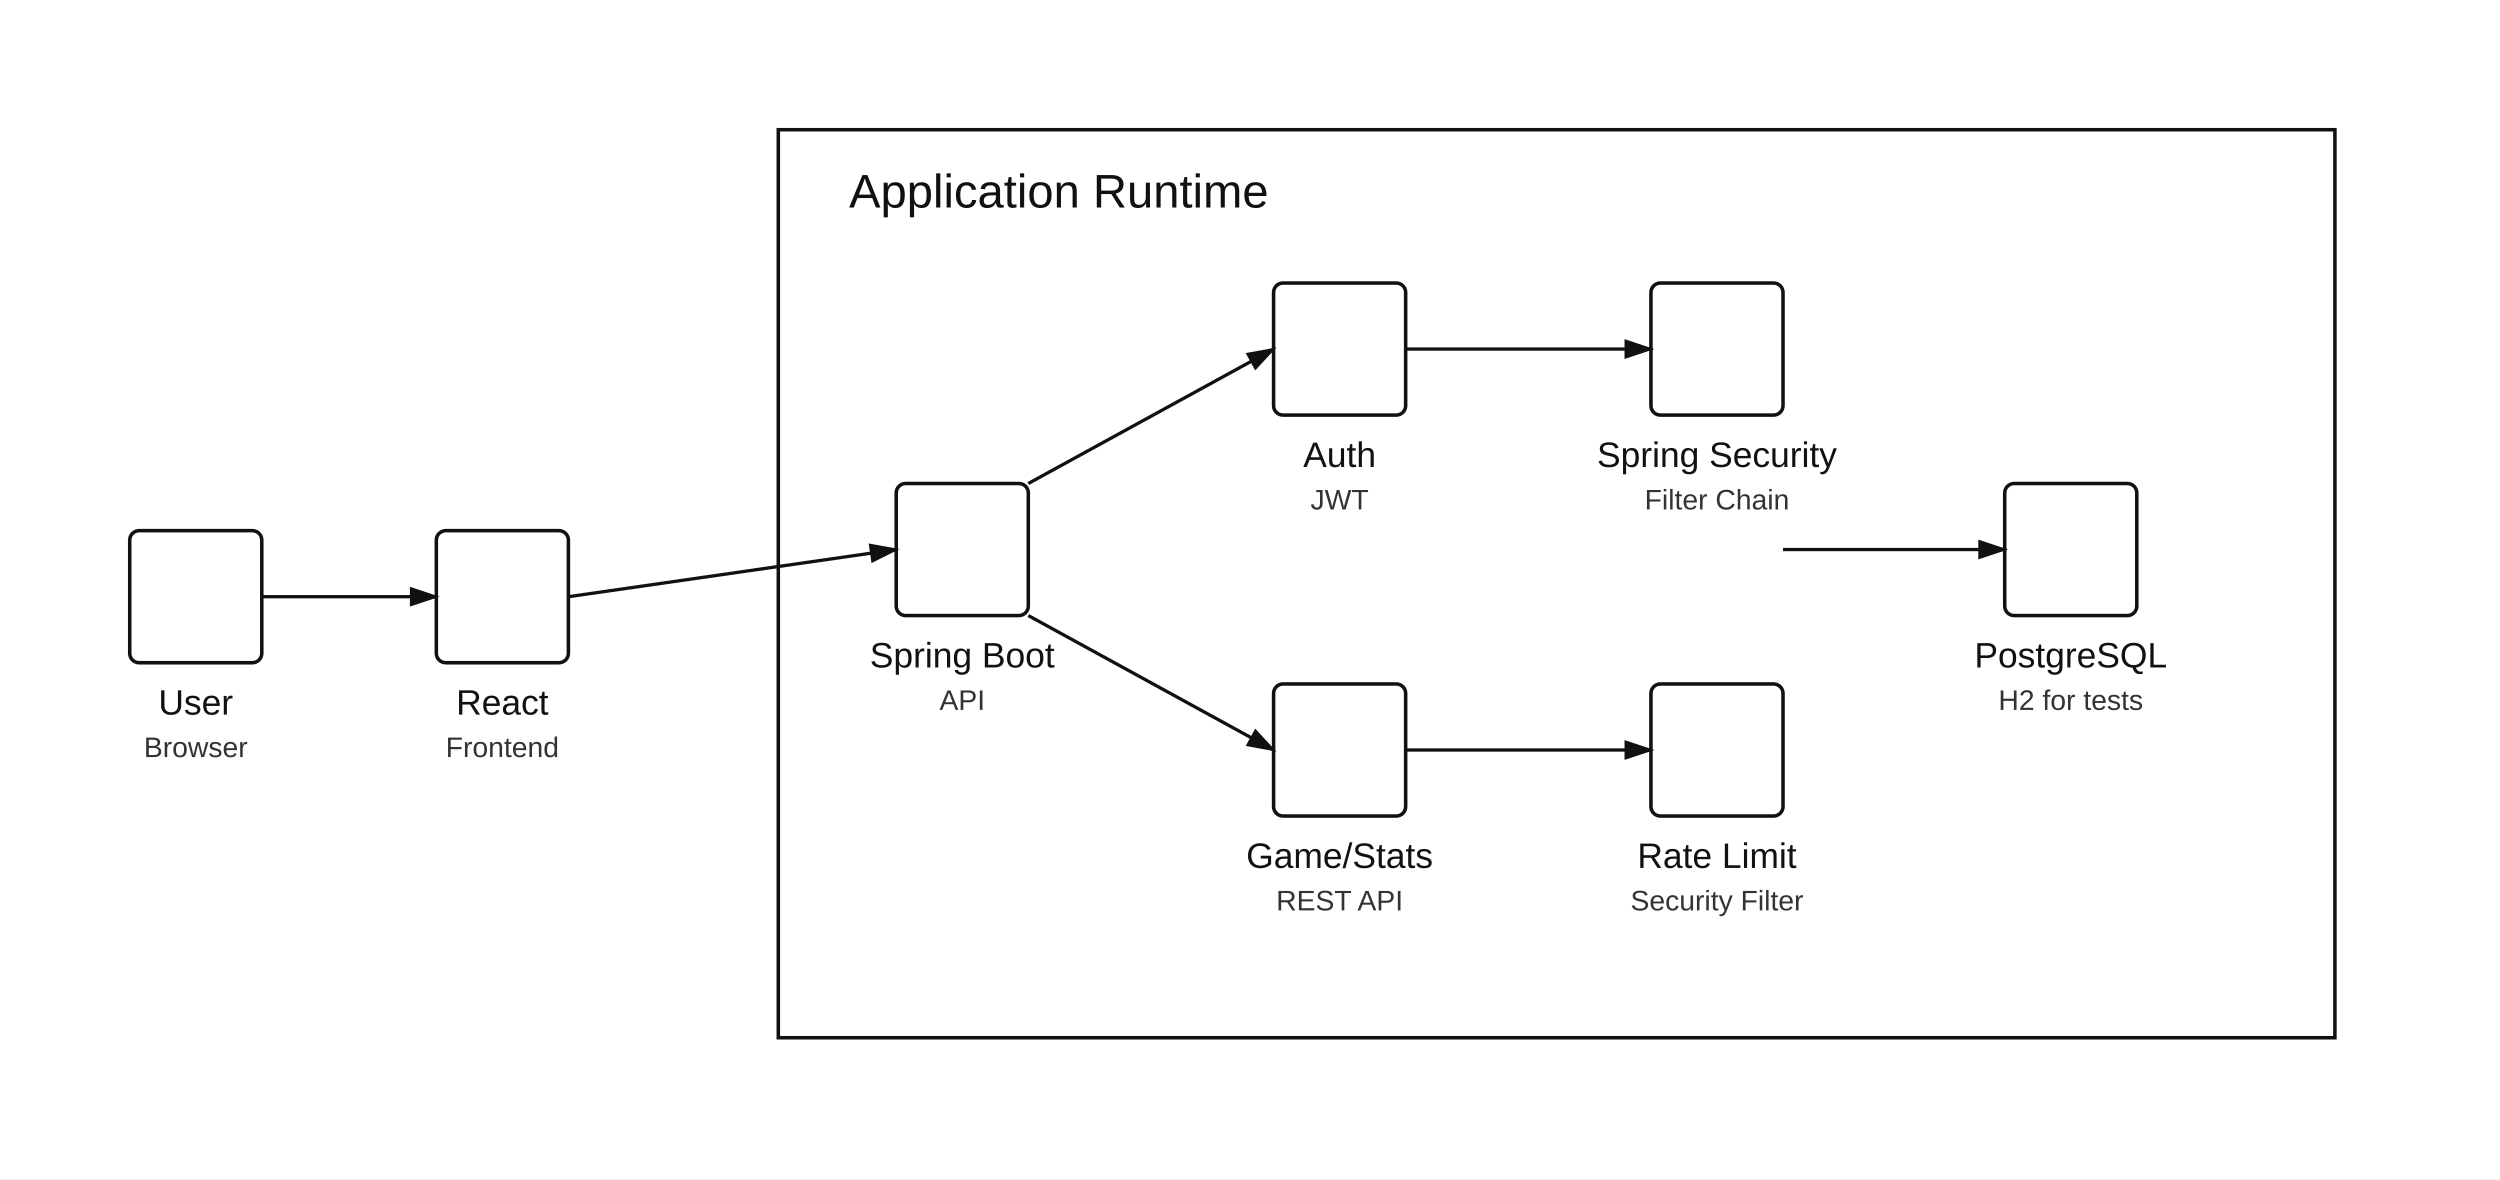
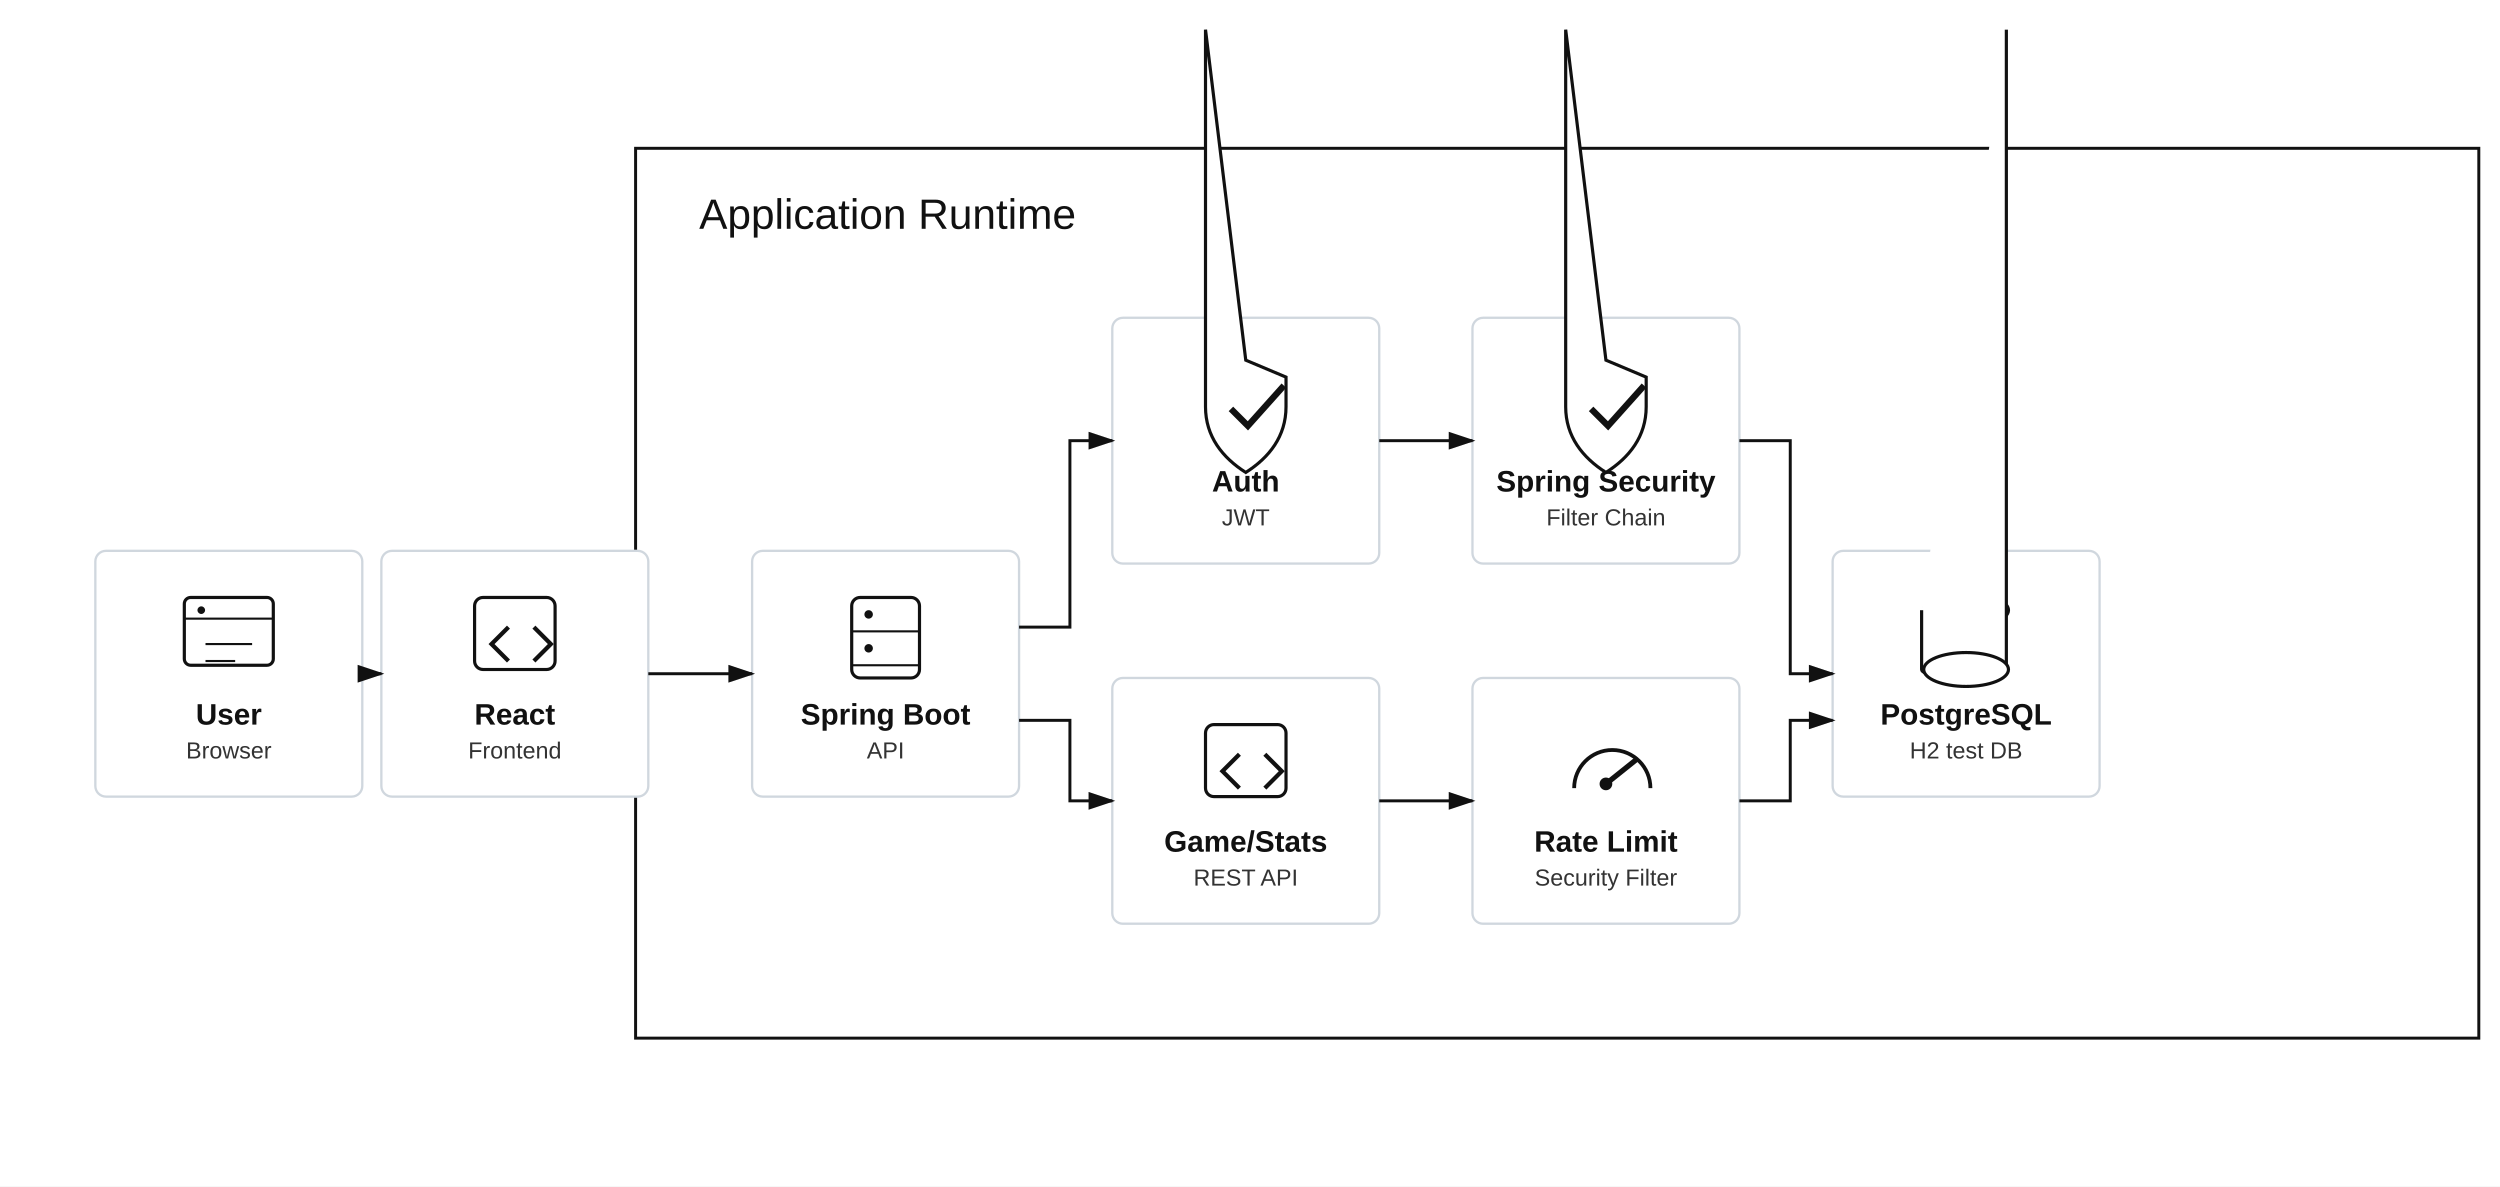
- <svg xmlns="http://www.w3.org/2000/svg" width="1060" height="500" viewBox="0 0 1060 500" role="img" aria-labelledby="title desc">
+ <svg xmlns="http://www.w3.org/2000/svg" width="1180" height="560" viewBox="0 0 1180 560" role="img" aria-labelledby="title desc">
  <defs>
    <marker id="arrow" markerWidth="10" markerHeight="10" refX="8" refY="3" orient="auto" markerUnits="strokeWidth">
      <path d="M0,0 L0,6 L9,3 z" fill="#111" />
    </marker>
  </defs>
-   <style>.label,.svc,.sub,.cloud-title,.awslogo{font-family:Arial,Helvetica,sans-serif;fill:#111}.cloud-title{font-size:20px}.awslogo{font-size:15px;font-weight:bold;fill:#fff}.svc{font-size:15px}.sub{font-size:12px;fill:#333}.caption{font-size:13px;fill:#333}.arrow{stroke:#111;stroke-width:1.4;fill:none;marker-end:url(#arrow)}</style>
+   <style>.svc,.sub,.edge,.cloud-title,.awslogo{font-family:Arial,Helvetica,sans-serif;fill:#111}.cloud-title{font-size:20px}.awslogo{font-size:15px;font-weight:700;fill:#fff}.svc{font-size:14px;font-weight:600}.sub{font-size:11px;fill:#333}.edge{font-size:11px;fill:#333}.arrow{stroke:#111;stroke-width:1.4;fill:none;marker-end:url(#arrow)}</style>
  <rect width="100%" height="100%" fill="#fff" />
-   <g>
-     <rect x="55" y="225" width="56" height="56" rx="4" fill="#fff" stroke="#111" stroke-width="1.5" />
-     <text x="83" y="303" text-anchor="middle" class="svc">
-       <tspan x="83" dy="0">User</tspan>
+   <rect x="300" y="70" width="870" height="420" fill="#fff" stroke="#111" stroke-width="1.4" />
+   <text x="330" y="108" class="cloud-title">Application Runtime</text>
+   <g id="user">
+     <rect x="45" y="260" width="126" height="116" rx="5" fill="#fff" stroke="#d0d7de" stroke-width="1.1" />
+     <rect x="87" y="282" width="42" height="32" rx="3" fill="#fff" stroke="#111" stroke-width="1.5" />
+     <line x1="87" y1="292" x2="129" y2="292" stroke="#111" />
+     <circle cx="95" cy="288" r="1.8" fill="#111" />
+     <line x1="97" y1="304" x2="119" y2="304" stroke="#111" />
+     <line x1="97" y1="312" x2="111" y2="312" stroke="#111" />
+     <text x="108" y="342" text-anchor="middle" class="svc">
+       <tspan x="108" dy="0">User</tspan>
    </text>
-     <text x="83" y="321" text-anchor="middle" class="sub">
-       <tspan x="83" dy="0">Browser</tspan>
+     <text x="108" y="358" text-anchor="middle" class="sub">
+       <tspan x="108" dy="0">Browser</tspan>
    </text>
  </g>
-   <g>
-     <rect x="185" y="225" width="56" height="56" rx="4" fill="#fff" stroke="#111" stroke-width="1.5" />
-     <text x="213" y="303" text-anchor="middle" class="svc">
-       <tspan x="213" dy="0">React</tspan>
+   <g id="react">
+     <rect x="180" y="260" width="126" height="116" rx="5" fill="#fff" stroke="#d0d7de" stroke-width="1.1" />
+     <rect x="224" y="282" width="38" height="34" rx="4" fill="#fff" stroke="#111" stroke-width="1.5" />
+     <path d="M240 296l-8 8 8 8M252 296l8 8-8 8" fill="none" stroke="#111" stroke-width="2" />
+     <text x="243" y="342" text-anchor="middle" class="svc">
+       <tspan x="243" dy="0">React</tspan>
    </text>
-     <text x="213" y="321" text-anchor="middle" class="sub">
-       <tspan x="213" dy="0">Frontend</tspan>
+     <text x="243" y="358" text-anchor="middle" class="sub">
+       <tspan x="243" dy="0">Frontend</tspan>
    </text>
  </g>
-   <rect x="330" y="55" width="660" height="385" fill="#fff" stroke="#111" stroke-width="1.5" />
-   <text x="360" y="88" class="cloud-title">Application Runtime</text>
-   <g>
-     <rect x="380" y="205" width="56" height="56" rx="4" fill="#fff" stroke="#111" stroke-width="1.5" />
-     <text x="408" y="283" text-anchor="middle" class="svc">
-       <tspan x="408" dy="0">Spring Boot</tspan>
+   <g id="api">
+     <rect x="355" y="260" width="126" height="116" rx="5" fill="#fff" stroke="#d0d7de" stroke-width="1.1" />
+     <rect x="402" y="282" width="32" height="38" rx="4" fill="#fff" stroke="#111" stroke-width="1.5" />
+     <line x1="402" y1="298" x2="434" y2="298" stroke="#111" />
+     <line x1="402" y1="314" x2="434" y2="314" stroke="#111" />
+     <circle cx="410" cy="290" r="2" fill="#111" />
+     <circle cx="410" cy="306" r="2" fill="#111" />
+     <text x="418" y="342" text-anchor="middle" class="svc">
+       <tspan x="418" dy="0">Spring Boot</tspan>
    </text>
-     <text x="408" y="301" text-anchor="middle" class="sub">
-       <tspan x="408" dy="0">API</tspan>
+     <text x="418" y="358" text-anchor="middle" class="sub">
+       <tspan x="418" dy="0">API</tspan>
    </text>
  </g>
-   <g>
-     <rect x="540" y="120" width="56" height="56" rx="4" fill="#fff" stroke="#111" stroke-width="1.5" />
-     <text x="568" y="198" text-anchor="middle" class="svc">
-       <tspan x="568" dy="0">Auth</tspan>
+   <g id="auth">
+     <rect x="525" y="150" width="126" height="116" rx="5" fill="#fff" stroke="#d0d7de" stroke-width="1.1" />
+     <path d="M588 170l19 8v14c0 14-8 24-19 31-11-7-19-17-19-31V14z" fill="#fff" stroke="#111" stroke-width="1.5" />
+     <path d="M581 193l8 8 17-19" fill="none" stroke="#111" stroke-width="3" />
+     <text x="588" y="232" text-anchor="middle" class="svc">
+       <tspan x="588" dy="0">Auth</tspan>
    </text>
-     <text x="568" y="216" text-anchor="middle" class="sub">
-       <tspan x="568" dy="0">JWT</tspan>
+     <text x="588" y="248" text-anchor="middle" class="sub">
+       <tspan x="588" dy="0">JWT</tspan>
    </text>
  </g>
-   <g>
-     <rect x="540" y="290" width="56" height="56" rx="4" fill="#fff" stroke="#111" stroke-width="1.5" />
-     <text x="568" y="368" text-anchor="middle" class="svc">
-       <tspan x="568" dy="0">Game/Stats</tspan>
+   <g id="game">
+     <rect x="525" y="320" width="126" height="116" rx="5" fill="#fff" stroke="#d0d7de" stroke-width="1.1" />
+     <rect x="569" y="342" width="38" height="34" rx="4" fill="#fff" stroke="#111" stroke-width="1.5" />
+     <path d="M585 356l-8 8 8 8M597 356l8 8-8 8" fill="none" stroke="#111" stroke-width="2" />
+     <text x="588" y="402" text-anchor="middle" class="svc">
+       <tspan x="588" dy="0">Game/Stats</tspan>
    </text>
-     <text x="568" y="386" text-anchor="middle" class="sub">
-       <tspan x="568" dy="0">REST API</tspan>
+     <text x="588" y="418" text-anchor="middle" class="sub">
+       <tspan x="588" dy="0">REST API</tspan>
    </text>
  </g>
-   <g>
-     <rect x="700" y="120" width="56" height="56" rx="4" fill="#fff" stroke="#111" stroke-width="1.5" />
-     <text x="728" y="198" text-anchor="middle" class="svc">
-       <tspan x="728" dy="0">Spring Security</tspan>
+   <g id="security">
+     <rect x="695" y="150" width="126" height="116" rx="5" fill="#fff" stroke="#d0d7de" stroke-width="1.1" />
+     <path d="M758 170l19 8v14c0 14-8 24-19 31-11-7-19-17-19-31V14z" fill="#fff" stroke="#111" stroke-width="1.5" />
+     <path d="M751 193l8 8 17-19" fill="none" stroke="#111" stroke-width="3" />
+     <text x="758" y="232" text-anchor="middle" class="svc">
+       <tspan x="758" dy="0">Spring Security</tspan>
    </text>
-     <text x="728" y="216" text-anchor="middle" class="sub">
-       <tspan x="728" dy="0">Filter Chain</tspan>
+     <text x="758" y="248" text-anchor="middle" class="sub">
+       <tspan x="758" dy="0">Filter Chain</tspan>
    </text>
  </g>
-   <g>
-     <rect x="700" y="290" width="56" height="56" rx="4" fill="#fff" stroke="#111" stroke-width="1.5" />
-     <text x="728" y="368" text-anchor="middle" class="svc">
-       <tspan x="728" dy="0">Rate Limit</tspan>
+   <g id="rate">
+     <rect x="695" y="320" width="126" height="116" rx="5" fill="#fff" stroke="#d0d7de" stroke-width="1.1" />
+     <path d="M743 372a18 18 0 1 1 36 0" fill="none" stroke="#111" stroke-width="1.8" />
+     <line x1="758" y1="370" x2="773" y2="358" stroke="#111" stroke-width="2.5" />
+     <circle cx="758" cy="370" r="3" fill="#111" />
+     <text x="758" y="402" text-anchor="middle" class="svc">
+       <tspan x="758" dy="0">Rate Limit</tspan>
    </text>
-     <text x="728" y="386" text-anchor="middle" class="sub">
-       <tspan x="728" dy="0">Security Filter</tspan>
+     <text x="758" y="418" text-anchor="middle" class="sub">
+       <tspan x="758" dy="0">Security Filter</tspan>
    </text>
  </g>
-   <g>
-     <rect x="850" y="205" width="56" height="56" rx="4" fill="#fff" stroke="#111" stroke-width="1.5" />
-     <text x="878" y="283" text-anchor="middle" class="svc">
-       <tspan x="878" dy="0">PostgreSQL</tspan>
+   <g id="db">
+     <rect x="865" y="260" width="126" height="116" rx="5" fill="#fff" stroke="#d0d7de" stroke-width="1.1" />
+     <ellipse cx="928" cy="288" rx="20" ry="8" fill="#fff" stroke="#111" stroke-width="1.5" />
+     <path d="M907 288v28c0 5 40 5 40 0V14" fill="#fff" stroke="#111" stroke-width="1.5" />
+     <ellipse cx="928" cy="316" rx="20" ry="8" fill="#fff" stroke="#111" stroke-width="1.5" />
+     <text x="928" y="342" text-anchor="middle" class="svc">
+       <tspan x="928" dy="0">PostgreSQL</tspan>
    </text>
-     <text x="878" y="301" text-anchor="middle" class="sub">
-       <tspan x="878" dy="0">H2 for tests</tspan>
+     <text x="928" y="358" text-anchor="middle" class="sub">
+       <tspan x="928" dy="0">H2 test DB</tspan>
    </text>
  </g>
-   <path d="M 111 253 L 185 253" class="arrow" />
-   <path d="M 241 253 L 380 233" class="arrow" />
-   <path d="M 436 205 L 540 148" class="arrow" />
-   <path d="M 436 261 L 540 318" class="arrow" />
-   <path d="M 596 148 L 700 148" class="arrow" />
-   <path d="M 596 318 L 700 318" class="arrow" />
-   <path d="M 756 233 L 850 233" class="arrow" />
+   <path d="M 171 318 L 180 318" class="arrow" />
+   <path d="M 306 318 L 355 318" class="arrow" />
+   <path d="M 481 296 L 505 296 L 505 208 L 525 208" class="arrow" />
+   <path d="M 481 340 L 505 340 L 505 378 L 525 378" class="arrow" />
+   <path d="M 651 208 L 695 208" class="arrow" />
+   <path d="M 651 378 L 695 378" class="arrow" />
+   <path d="M 821 208 L 845 208 L 845 318 L 865 318" class="arrow" />
+   <path d="M 821 378 L 845 378 L 845 340 L 865 340" class="arrow" />
</svg>
